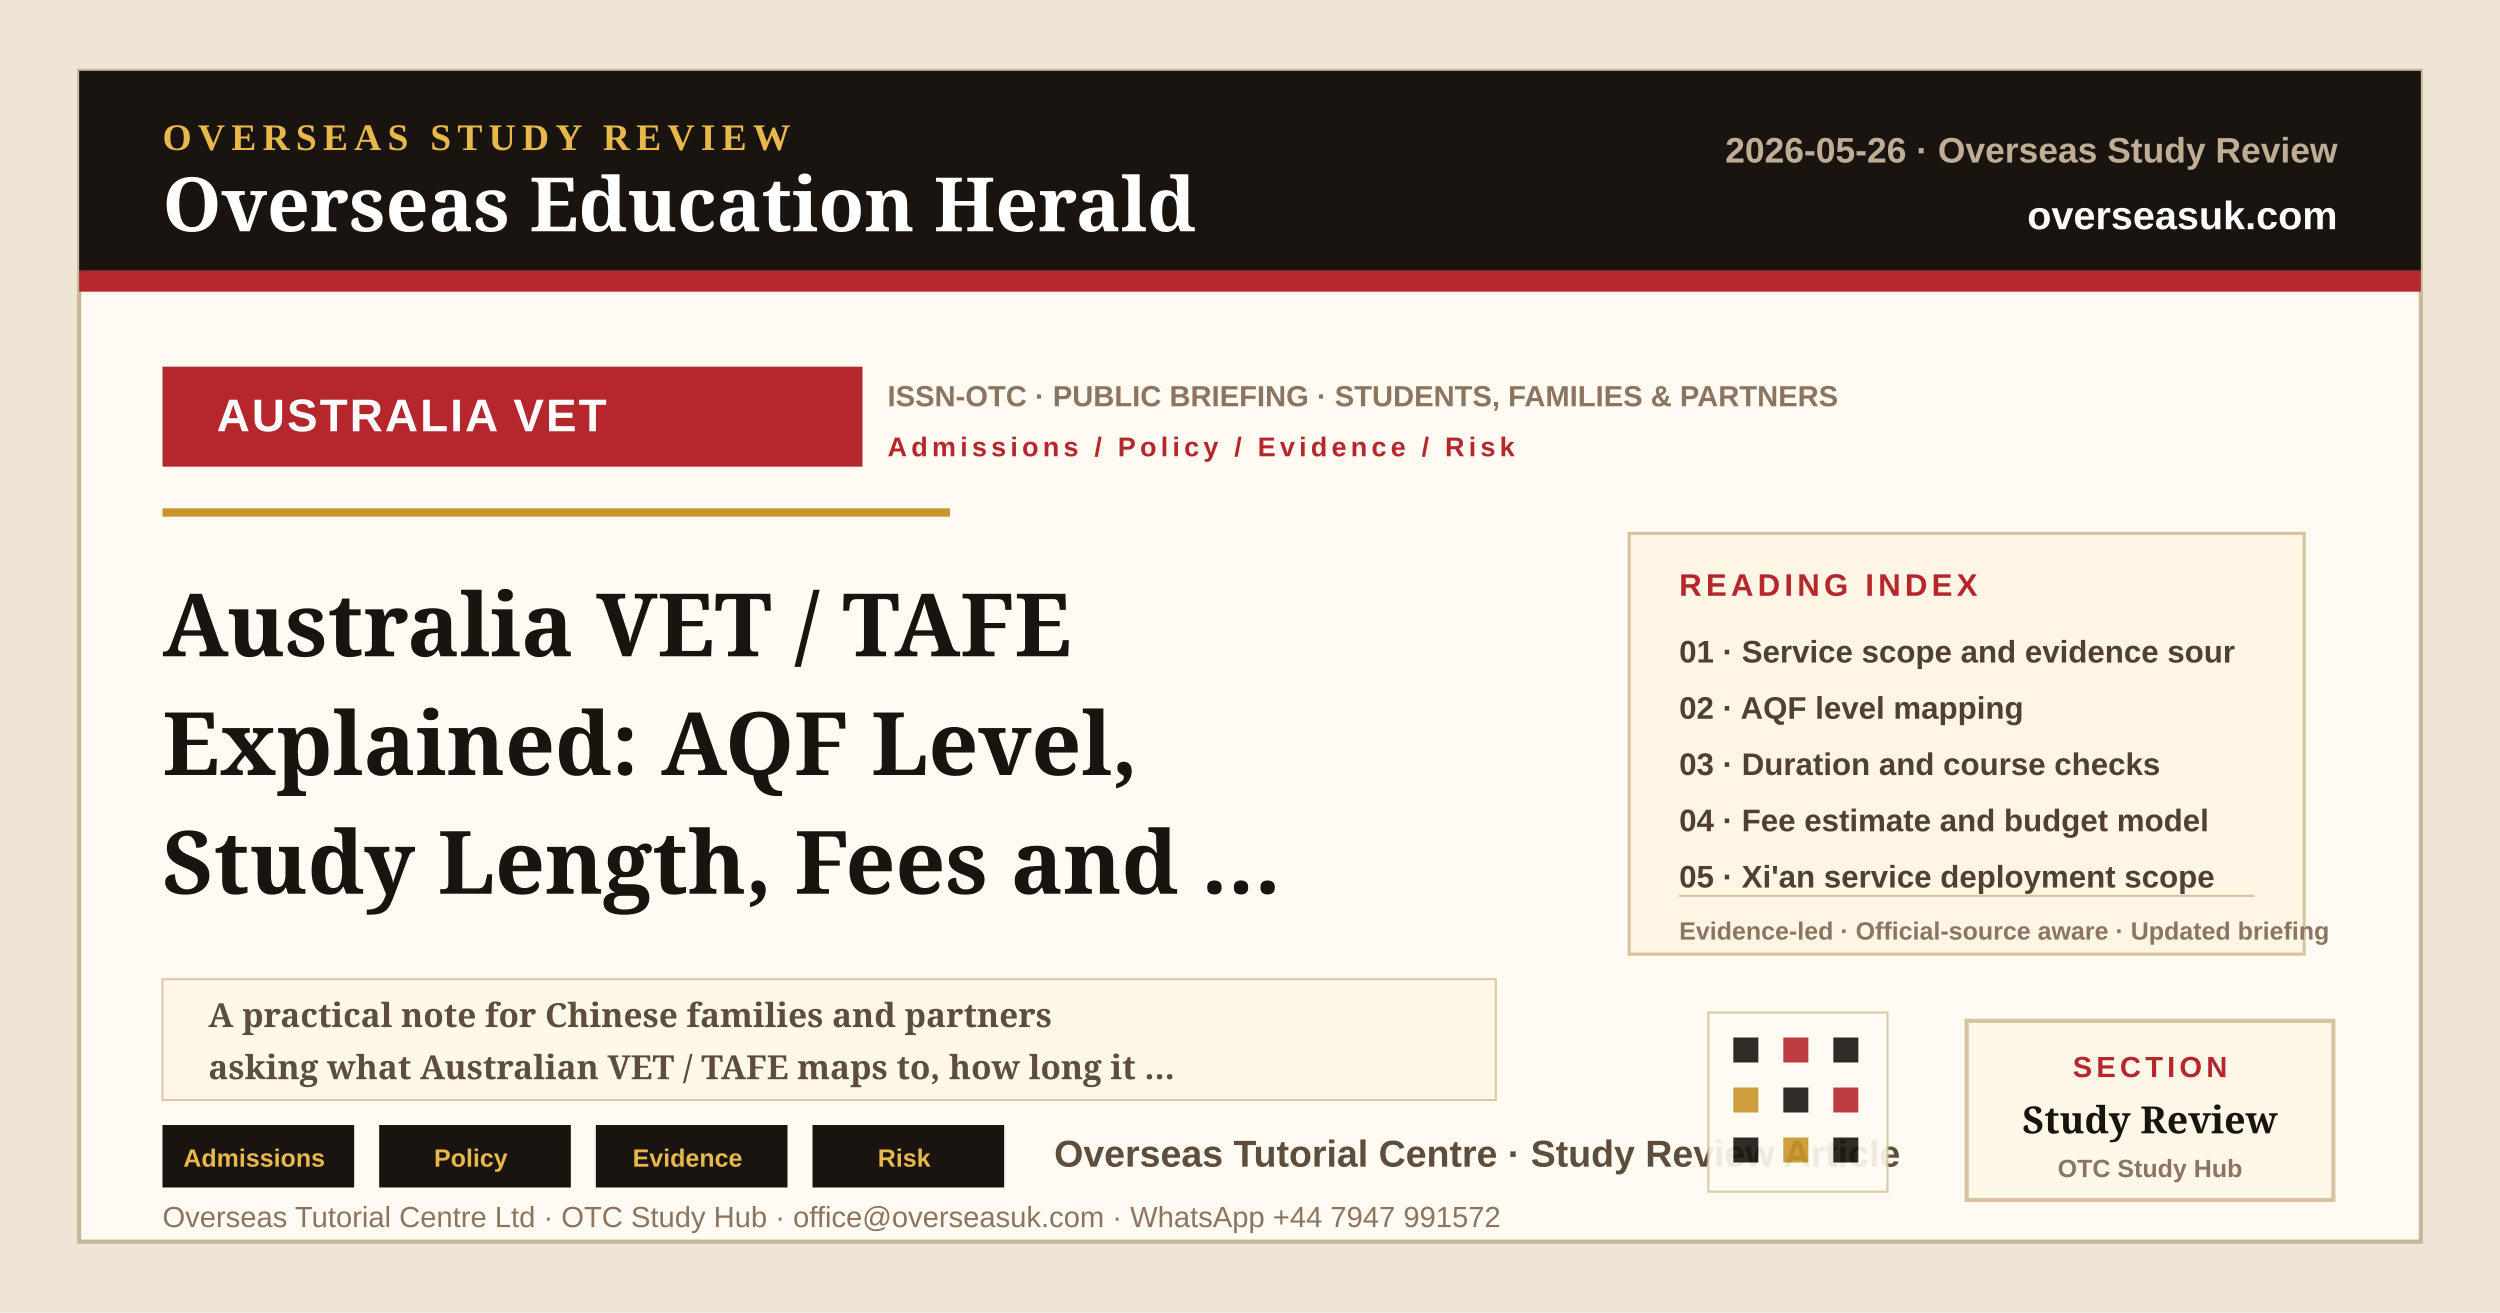
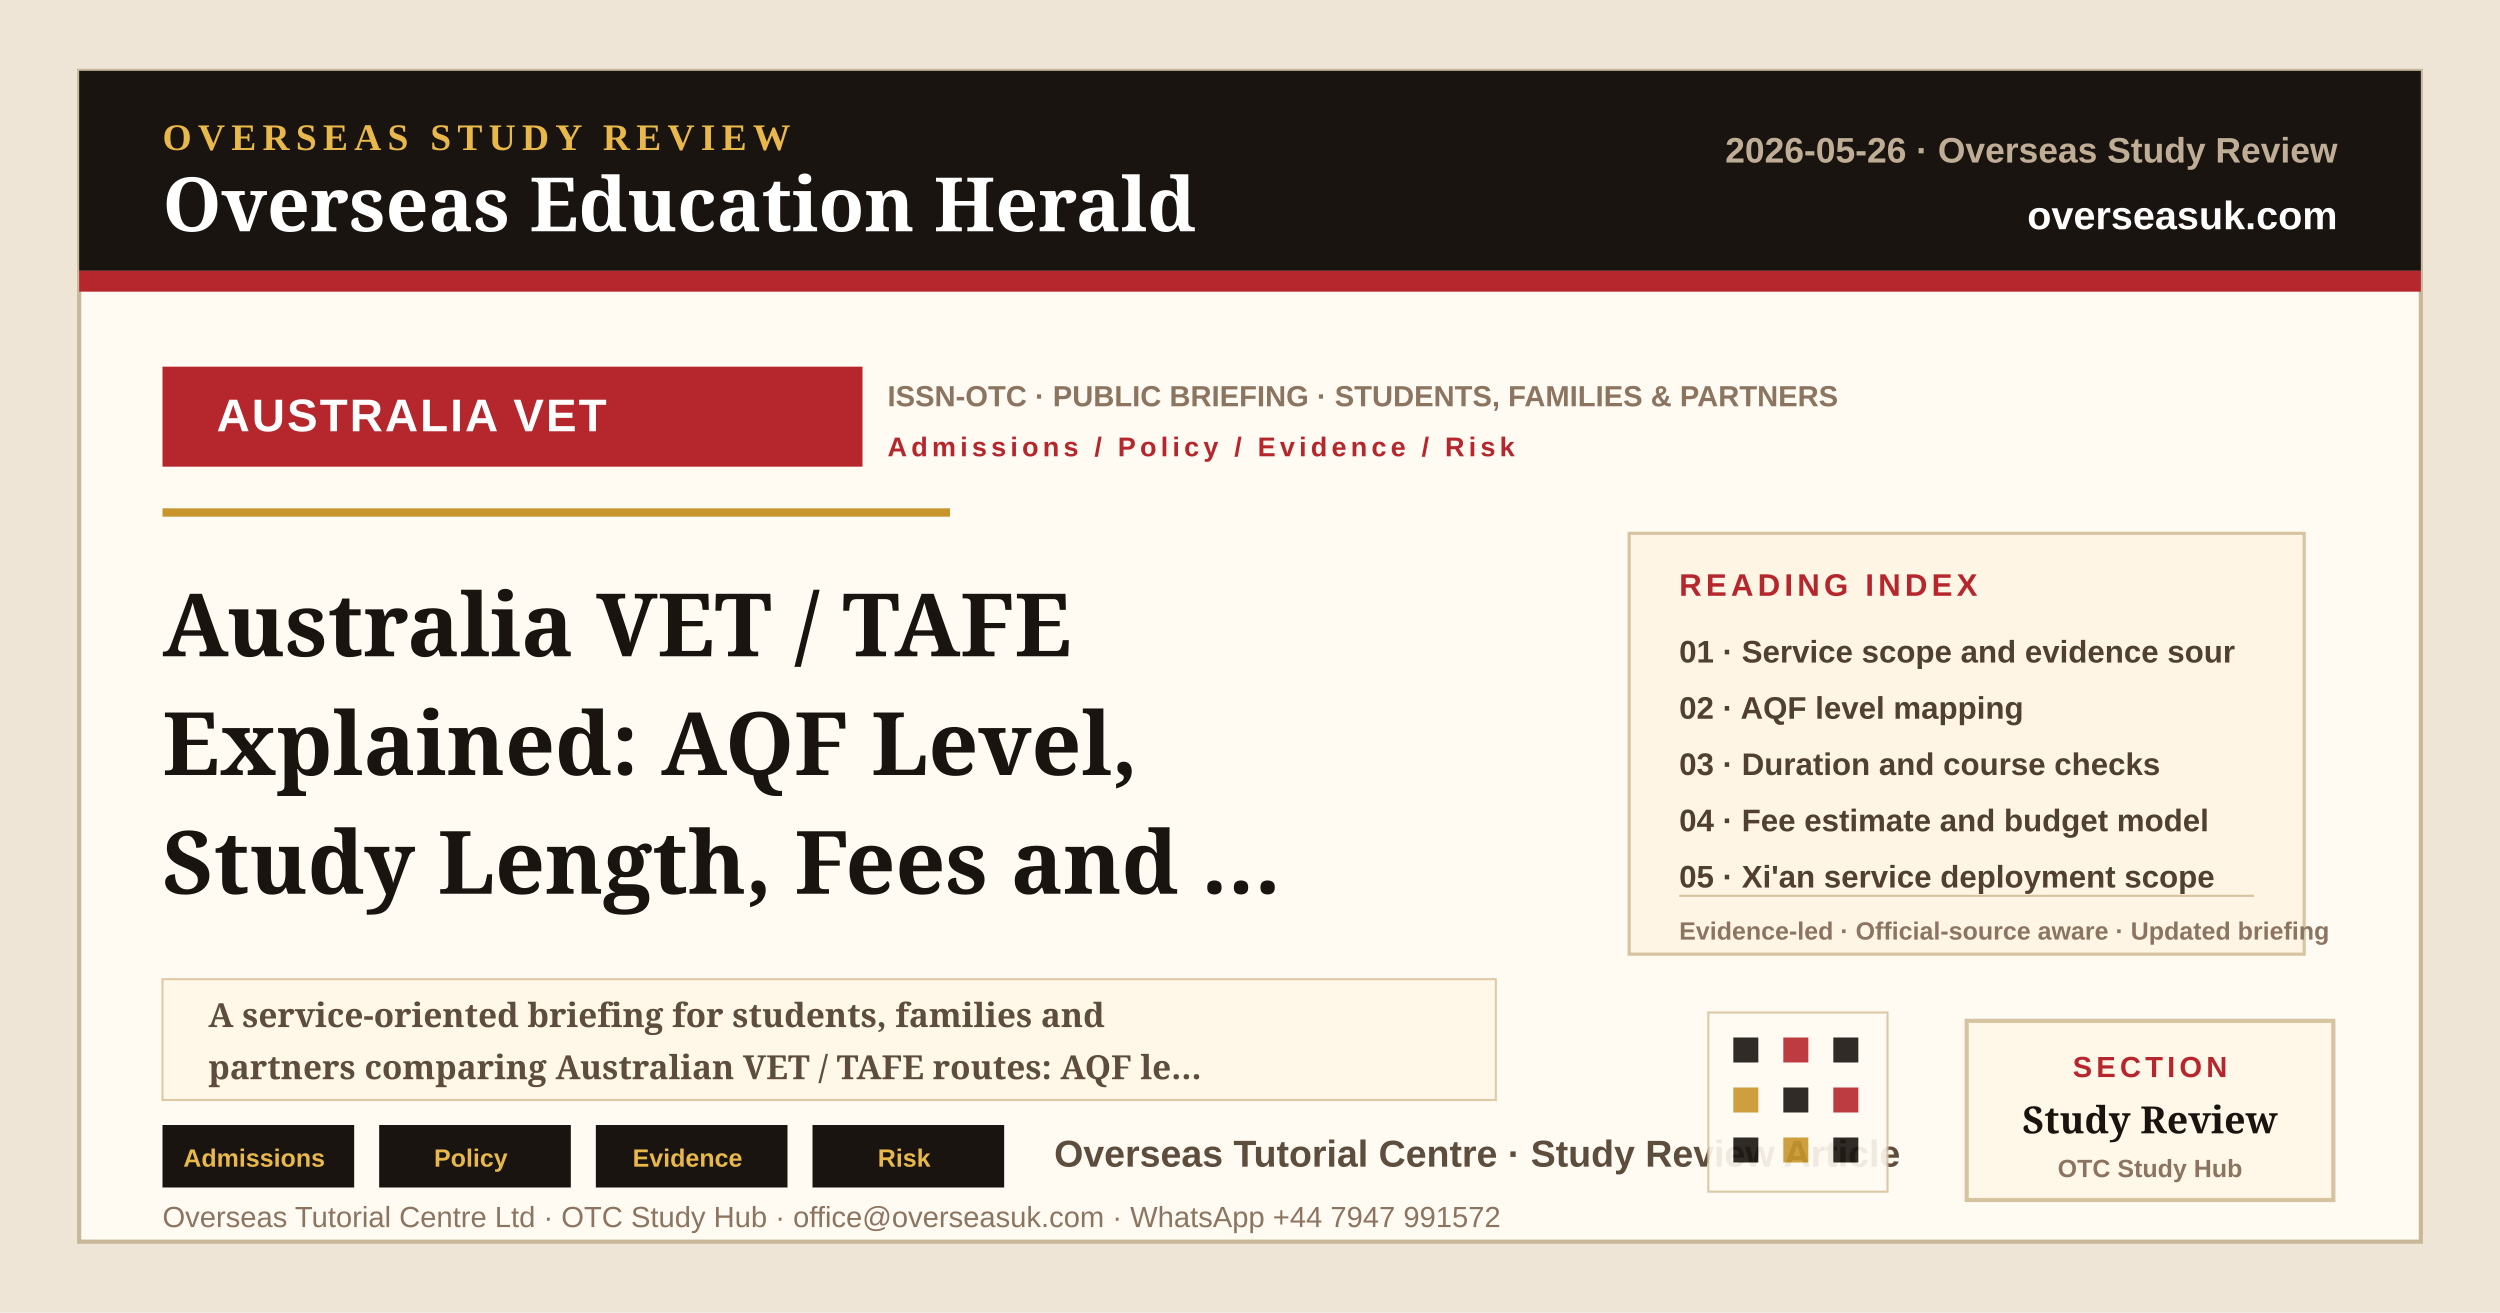
<svg xmlns="http://www.w3.org/2000/svg" width="1200" height="630" viewBox="0 0 1200 630">
  <rect width="1200" height="630" fill="#efe5d6" />
  <rect x="38" y="34" width="1124" height="562" fill="#fffaf2" stroke="#c8b89a" stroke-width="2" />
  <rect x="38" y="34" width="1124" height="96" fill="#1a1410" />
  <rect x="38" y="130" width="1124" height="10" fill="#b5272d" />
  <text x="78" y="72" fill="#e8b84b" font-family="Georgia, 'Times New Roman', serif" font-size="18" font-weight="700" letter-spacing="3">OVERSEAS STUDY REVIEW</text>
  <text x="78" y="111" fill="#ffffff" font-family="'Noto Serif TC', 'Songti TC', Georgia, serif" font-size="36" font-weight="900">Overseas Education Herald</text>
  <text x="1122" y="78" text-anchor="end" fill="#bfae95" font-family="'Noto Sans TC', Arial, sans-serif" font-size="17" font-weight="700">2026-05-26 · Overseas Study Review</text>
  <text x="1122" y="110" text-anchor="end" fill="#ffffff" font-family="'Noto Sans TC', Arial, sans-serif" font-size="19" font-weight="800">overseasuk.com</text>
  <rect x="78" y="176" width="336" height="48" fill="#b5272d" />
  <text x="104" y="207" fill="#ffffff" font-family="'Noto Sans TC', Arial, sans-serif" font-size="22" font-weight="900" letter-spacing="1">AUSTRALIA VET</text>
  <text x="426" y="195" fill="#8b7560" font-family="'Noto Sans TC', Arial, sans-serif" font-size="14" font-weight="800">ISSN-OTC · PUBLIC BRIEFING · STUDENTS, FAMILIES &amp; PARTNERS</text>
  <text x="426" y="219" fill="#b5272d" font-family="'Noto Sans TC', Arial, sans-serif" font-size="13" font-weight="900" letter-spacing="2">Admissions  /  Policy  /  Evidence  /  Risk</text>
  <line x1="78" y1="246" x2="456" y2="246" stroke="#c8952a" stroke-width="4" />
  <text x="78" y="315" fill="#1a1410" font-family="'Noto Serif TC', 'Songti TC', Georgia, serif" font-size="42" font-weight="900">Australia VET / TAFE</text>
  <text x="78" y="372" fill="#1a1410" font-family="'Noto Serif TC', 'Songti TC', Georgia, serif" font-size="42" font-weight="900">Explained: AQF Level,</text>
  <text x="78" y="429" fill="#1a1410" font-family="'Noto Serif TC', 'Songti TC', Georgia, serif" font-size="42" font-weight="900">Study Length, Fees and …</text>
  <rect x="782" y="256" width="324" height="202" fill="#fff5e5" stroke="#d6c39f" stroke-width="1.5" />
  <text x="806" y="286" fill="#b5272d" font-family="'Noto Sans TC', Arial, sans-serif" font-size="15" font-weight="900" letter-spacing="2">READING INDEX</text>
  <text x="806" y="318" fill="#4f4032" font-family="'Noto Sans TC', Arial, sans-serif" font-size="15" font-weight="800">01 · Service scope and evidence sour</text>
  <text x="806" y="345" fill="#4f4032" font-family="'Noto Sans TC', Arial, sans-serif" font-size="15" font-weight="800">02 · AQF level mapping</text>
  <text x="806" y="372" fill="#4f4032" font-family="'Noto Sans TC', Arial, sans-serif" font-size="15" font-weight="800">03 · Duration and course checks</text>
  <text x="806" y="399" fill="#4f4032" font-family="'Noto Sans TC', Arial, sans-serif" font-size="15" font-weight="800">04 · Fee estimate and budget model</text>
  <text x="806" y="426" fill="#4f4032" font-family="'Noto Sans TC', Arial, sans-serif" font-size="15" font-weight="800">05 · Xi'an service deployment scope</text>
  <line x1="806" y1="430" x2="1082" y2="430" stroke="#d6c39f" stroke-width="1" />
  <text x="806" y="451" fill="#8b7560" font-family="'Noto Sans TC', Arial, sans-serif" font-size="12" font-weight="700">Evidence-led · Official-source aware · Updated briefing</text>
  <rect x="78" y="470" width="640" height="58" fill="#fff7e8" stroke="#dec9a4" stroke-width="1" />
-   <text x="100" y="493" fill="#5d4d3c" font-family="'Noto Serif TC', 'Songti TC', Georgia, serif" font-size="16" font-weight="600">A practical note for Chinese families and partners</text>
-   <text x="100" y="518" fill="#5d4d3c" font-family="'Noto Serif TC', 'Songti TC', Georgia, serif" font-size="16" font-weight="600">asking what Australian VET / TAFE maps to, how long it …</text>
+   <text x="100" y="493" fill="#5d4d3c" font-family="'Noto Serif TC', 'Songti TC', Georgia, serif" font-size="16" font-weight="600">A service-oriented briefing for students, families and</text>
+   <text x="100" y="518" fill="#5d4d3c" font-family="'Noto Serif TC', 'Songti TC', Georgia, serif" font-size="16" font-weight="600">partners comparing Australian VET / TAFE routes: AQF le…</text>
  <rect x="78" y="540" width="92" height="30" fill="#1a1410" />
  <text x="122" y="560" text-anchor="middle" fill="#e8b84b" font-family="'Noto Sans TC', Arial, sans-serif" font-size="12" font-weight="900">Admissions</text>
  <rect x="182" y="540" width="92" height="30" fill="#1a1410" />
  <text x="226" y="560" text-anchor="middle" fill="#e8b84b" font-family="'Noto Sans TC', Arial, sans-serif" font-size="12" font-weight="900">Policy</text>
  <rect x="286" y="540" width="92" height="30" fill="#1a1410" />
  <text x="330" y="560" text-anchor="middle" fill="#e8b84b" font-family="'Noto Sans TC', Arial, sans-serif" font-size="12" font-weight="900">Evidence</text>
  <rect x="390" y="540" width="92" height="30" fill="#1a1410" />
  <text x="434" y="560" text-anchor="middle" fill="#e8b84b" font-family="'Noto Sans TC', Arial, sans-serif" font-size="12" font-weight="900">Risk</text>
  <text x="506" y="560" fill="#5d4d3c" font-family="'Noto Sans TC', Arial, sans-serif" font-size="18" font-weight="900">Overseas Tutorial Centre · Study Review Article</text>
  <text x="78" y="589" fill="#8b7560" font-family="'Noto Sans TC', Arial, sans-serif" font-size="14">Overseas Tutorial Centre Ltd · OTC Study Hub · office@overseasuk.com · WhatsApp +44 7947 991572</text>
  <g opacity="0.9">
    <rect x="820" y="486" width="86" height="86" fill="#fffaf2" stroke="#d6c39f" stroke-width="1" />
    <rect x="832" y="498" width="12" height="12" fill="#1a1410" />
    <rect x="856" y="498" width="12" height="12" fill="#b5272d" />
    <rect x="880" y="498" width="12" height="12" fill="#1a1410" />
    <rect x="832" y="522" width="12" height="12" fill="#c8952a" />
    <rect x="856" y="522" width="12" height="12" fill="#1a1410" />
    <rect x="880" y="522" width="12" height="12" fill="#b5272d" />
    <rect x="832" y="546" width="12" height="12" fill="#1a1410" />
    <rect x="856" y="546" width="12" height="12" fill="#c8952a" />
    <rect x="880" y="546" width="12" height="12" fill="#1a1410" />
  </g>
  <rect x="944" y="490" width="176" height="86" fill="#fff7e8" stroke="#d6c39f" stroke-width="2" />
  <text x="1032" y="517" text-anchor="middle" fill="#b5272d" font-family="'Noto Sans TC', Arial, sans-serif" font-size="14" font-weight="900" letter-spacing="2">SECTION</text>
  <text x="1032" y="544" text-anchor="middle" fill="#1a1410" font-family="'Noto Serif TC', 'Songti TC', Georgia, serif" font-size="18" font-weight="900">Study Review</text>
  <text x="1032" y="565" text-anchor="middle" fill="#8b7560" font-family="'Noto Sans TC', Arial, sans-serif" font-size="12" font-weight="800">OTC Study Hub</text>
</svg>
